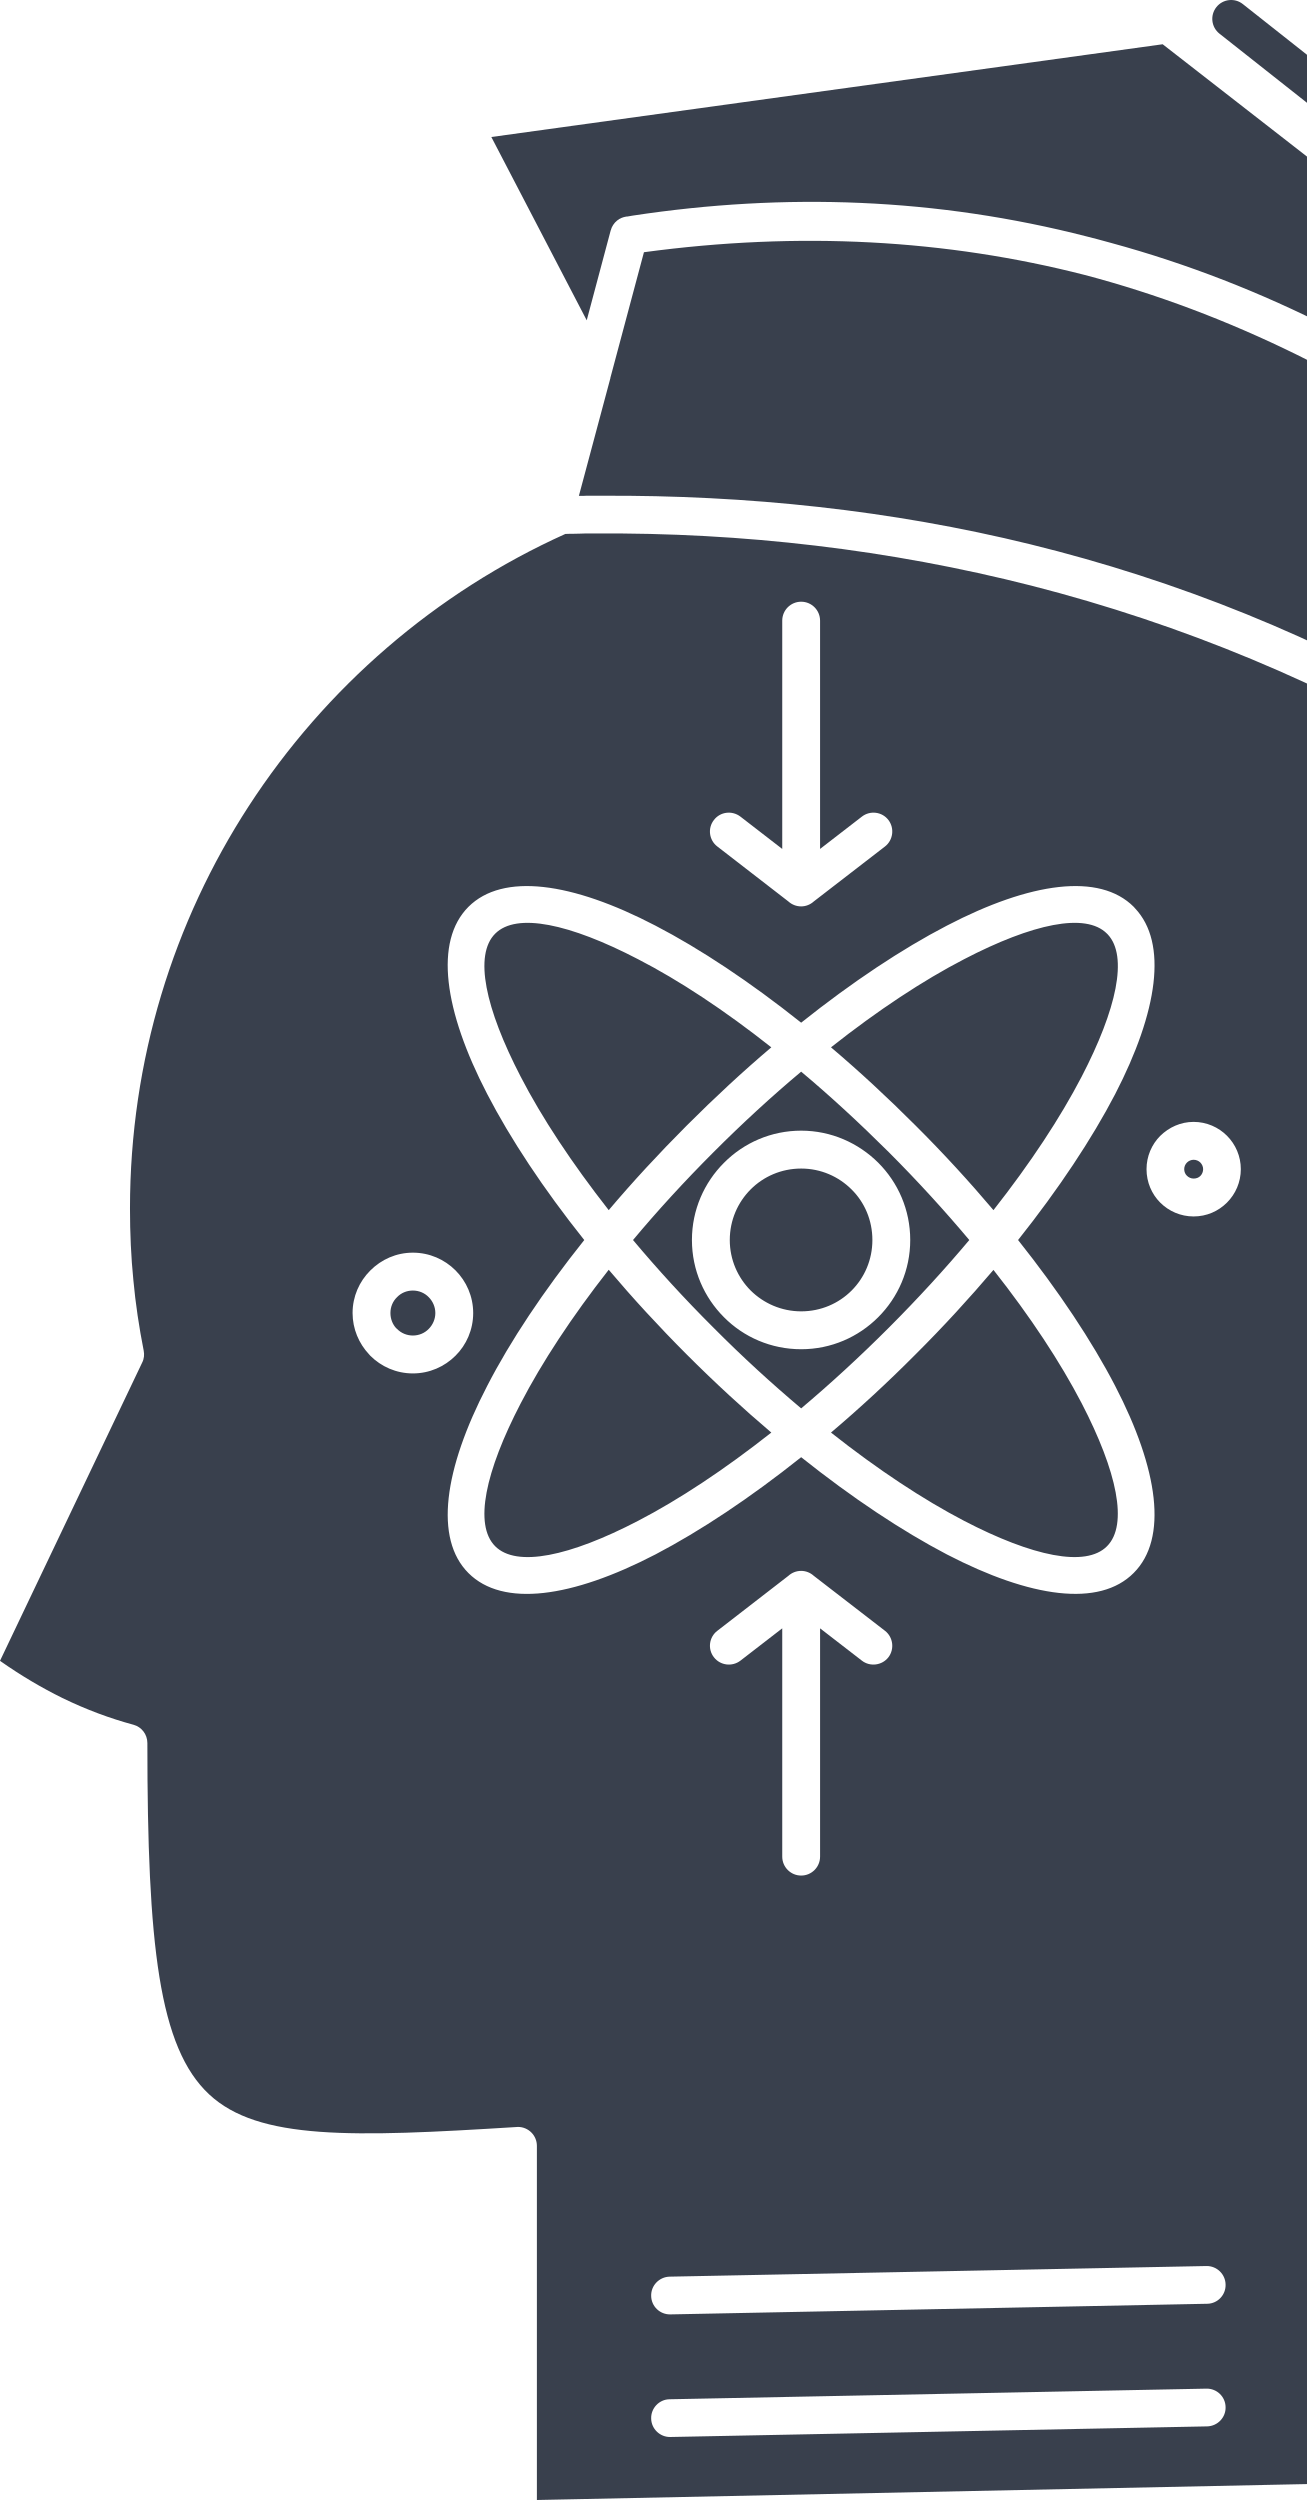
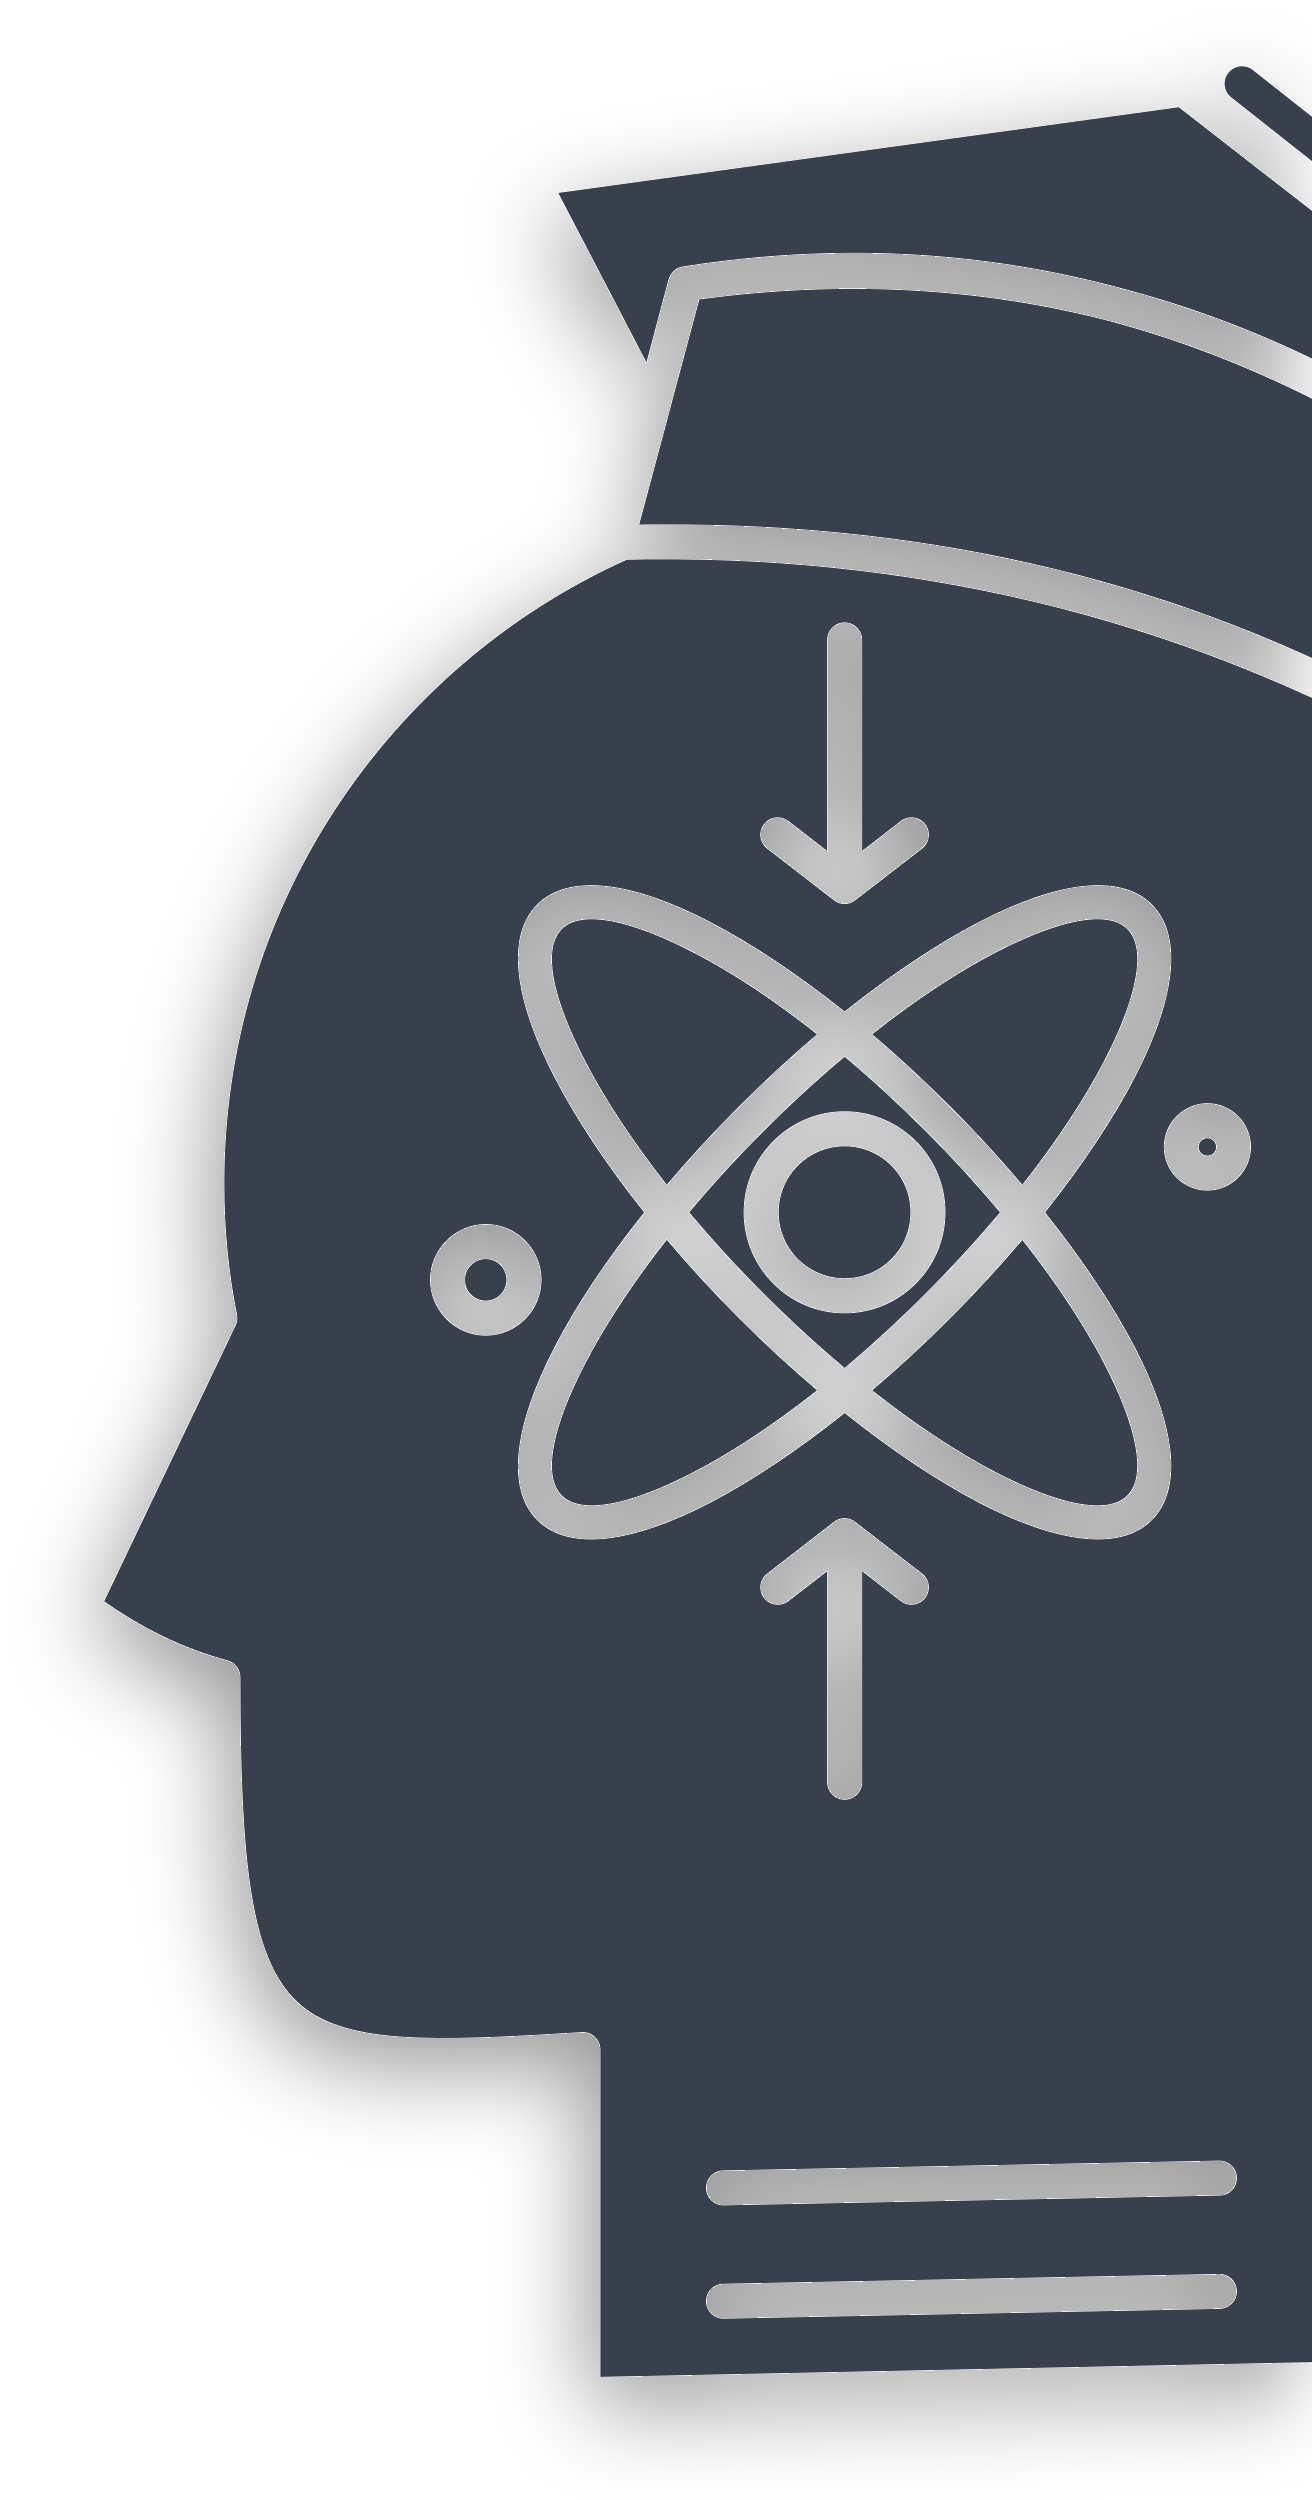
- <svg xmlns="http://www.w3.org/2000/svg" width="255" height="488" viewBox="0 0 255 488" fill="none">
-   <path fill-rule="evenodd" clip-rule="evenodd" d="M284.789 149.117C258.784 133.511 230.769 121.845 201.371 114.33C173.624 107.263 144.976 103.925 116.059 104.136H115.639H114.648H114.168L113.207 104.166L111.796 104.198H111.225L110.355 104.226C85.01 115.652 63.57 134.233 48.556 157.354C33.901 179.935 25.373 206.905 25.373 235.889C25.373 240.73 25.583 245.388 26.035 249.899C26.456 254.471 27.146 259.071 28.048 263.64C28.198 264.392 28.137 265.233 27.747 265.985L0 324.195C4.144 327.112 8.199 329.487 12.162 331.441C16.845 333.725 21.501 335.441 26.065 336.674C27.627 337.094 28.767 338.536 28.767 340.251C28.767 379.699 31.02 399.693 40.839 408.832C50.449 417.792 68.796 417.191 100.627 415.207L101.107 415.177C103.148 415.177 104.801 416.832 104.801 418.876V488L266.114 484.663L266.954 344.099C266.924 343.076 267.286 342.026 268.095 341.274C282.419 327.834 294.011 311.536 301.907 293.288C309.505 275.727 313.738 256.305 313.738 235.89C313.738 219.141 310.887 203.085 305.662 188.173C300.735 174.012 293.618 160.873 284.789 149.117ZM211.789 53.684C184.705 46.738 156.027 45.145 125.698 49.235L119.182 73.619L119.152 73.708V73.797L112.997 96.799H113.837L114.408 96.77H115.31H115.849H116.78H117.291C145.996 96.619 173.985 99.597 201.1 106.242C229.748 113.278 257.404 124.344 283.891 140.007C284.279 139.886 284.701 139.797 285.121 139.827C286.801 132.761 288.064 125.877 289.294 119.05C290.794 110.964 292.267 102.875 294.367 94.545C267.042 74.339 239.477 60.989 211.789 53.684ZM119.211 44.964L119.242 44.904L119.272 44.844V44.782L119.302 44.752V44.724V44.693L119.331 44.664V44.604H119.361V44.542V44.513L119.391 44.484V44.453L119.42 44.425V44.394L119.452 44.333L119.482 44.304V44.274L119.512 44.215L119.541 44.183V44.154L119.571 44.124V44.095L119.601 44.066L119.632 44.035V44.005L119.662 43.976V43.941L119.692 43.912L119.721 43.883V43.853L119.751 43.824L119.781 43.792V43.761L119.81 43.732H119.842L119.872 43.671L119.901 43.611L119.961 43.549L119.99 43.52L120.02 43.46H120.052L120.082 43.399L120.111 43.369L120.141 43.339L120.171 43.311H120.2L120.232 43.28V43.251L120.262 43.222H120.291L120.321 43.19L120.351 43.161L120.38 43.131V43.102H120.41L120.442 43.073L120.472 43.043L120.501 43.011H120.531L120.561 42.983L120.622 42.922L120.681 42.894L120.741 42.863L120.8 42.834L120.832 42.772H120.861L120.891 42.743H120.921L120.95 42.713H120.98L121.01 42.684H121.042L121.071 42.655H121.101L121.131 42.625H121.16L121.19 42.594H121.222L121.251 42.565L121.311 42.535H121.34L121.4 42.505L121.461 42.476H121.52L121.55 42.446H121.58H121.609L121.641 42.415H121.671H121.701L121.73 42.386H121.79H121.821L121.851 42.356H121.881H121.91L121.94 42.327H121.97H122.031H122.061L122.09 42.298H122.12H122.15H122.179H122.211L122.271 42.268H122.3H122.36H122.451L123.502 42.087C153.259 37.577 182.838 38.629 212.206 46.176L214.162 46.678L216.924 47.43C246.592 55.517 274.459 69.86 300.613 90.034C300.882 90.184 301.122 90.396 301.302 90.635L301.333 90.664L301.393 90.727L301.604 90.996V91.025L301.632 91.055L301.662 91.086C301.843 91.356 301.963 91.656 302.052 91.957H302.082C302.291 92.618 302.324 93.341 302.111 94.03C300.941 98.452 300.19 102.511 299.44 106.57L298.659 110.838L331.421 89.942L226.952 8.639L95.91 26.744L114.528 62.524L119.211 44.964ZM150.561 204.439C141.402 197.194 132.545 191.359 124.556 187.242C111.194 180.296 100.834 178.069 96.661 182.25C92.487 186.429 94.708 196.802 101.646 210.181C105.76 218.149 111.615 227.019 118.821 236.219C123.476 230.719 128.581 225.186 134.046 219.712C139.542 214.21 145.066 209.1 150.561 204.439ZM162.212 279.638C171.371 286.882 180.229 292.716 188.187 296.866C201.549 303.812 211.94 306.006 216.085 301.827C220.257 297.648 218.066 287.273 211.129 273.894C206.985 265.927 201.16 257.057 193.923 247.886C189.268 253.359 184.193 258.921 178.697 264.393C173.232 269.895 167.708 274.975 162.212 279.638ZM139.272 259.162C144.945 264.875 150.711 270.135 156.387 274.916C162.061 270.135 167.797 264.875 173.503 259.162C179.178 253.479 184.433 247.735 189.207 242.053C184.433 236.37 179.178 230.597 173.503 224.914C167.796 219.233 162.061 213.94 156.387 209.189C150.711 213.941 144.946 219.233 139.272 224.914C133.596 230.597 128.31 236.37 123.565 242.053C128.31 247.705 133.565 253.479 139.272 259.162ZM162.212 204.439C167.708 209.1 173.232 214.21 178.697 219.683C184.194 225.155 189.269 230.719 193.923 236.219C201.16 227.019 206.985 218.149 211.129 210.181C217.975 196.983 220.228 186.67 216.234 182.399L216.083 182.249C211.939 178.068 201.548 180.295 188.186 187.241C180.229 191.359 171.371 197.194 162.212 204.439ZM114.047 242.053C106.059 232.04 99.634 222.298 95.099 213.549C86.63 197.223 84.74 183.753 91.435 177.017C98.162 170.312 111.615 172.177 127.95 180.687C136.687 185.227 146.387 191.661 156.387 199.628C166.387 191.66 176.086 185.227 184.823 180.687C201.16 172.177 214.611 170.312 221.309 177.017L221.549 177.29C227.976 184.084 226.025 197.434 217.677 213.579C213.142 222.298 206.686 232.039 198.728 242.053C206.686 252.066 213.141 261.777 217.677 270.527C226.144 286.853 228.006 300.323 221.31 307.027C214.613 313.793 201.161 311.898 184.825 303.42C176.087 298.85 166.388 292.415 156.388 284.447C146.388 292.415 136.688 298.85 127.951 303.42C111.616 311.898 98.162 313.793 91.436 307.058C84.741 300.353 86.633 286.853 95.1 270.527C99.604 261.777 106.059 252.066 114.047 242.053ZM134.046 264.393C128.582 258.922 123.476 253.36 118.821 247.857C111.614 257.057 105.79 265.927 101.646 273.924C94.709 287.273 92.487 297.647 96.661 301.827C100.834 306.007 111.194 303.812 124.556 296.866C132.545 292.716 141.373 286.882 150.561 279.638C145.066 274.975 139.542 269.895 134.046 264.393ZM234.311 229.546C234.641 229.214 234.852 228.734 234.852 228.222C234.852 227.742 234.641 227.26 234.311 226.928C233.98 226.598 233.501 226.388 232.989 226.388C232.51 226.388 232.029 226.598 231.698 226.928C231.368 227.26 231.157 227.71 231.157 228.222C231.157 228.735 231.368 229.215 231.698 229.516C232.029 229.846 232.51 230.057 232.989 230.057C233.532 230.056 233.98 229.876 234.311 229.546ZM242.208 228.222C242.208 230.748 241.187 233.063 239.505 234.747C237.823 236.429 235.543 237.451 232.989 237.451C230.466 237.451 228.156 236.429 226.473 234.747C224.822 233.093 223.802 230.778 223.802 228.222C223.802 225.696 224.823 223.382 226.473 221.727C228.186 220.044 230.468 218.993 232.989 218.993C235.543 218.993 237.856 220.044 239.505 221.698C241.187 223.382 242.208 225.696 242.208 228.222ZM77.502 253.209C76.691 253.99 76.211 255.072 76.211 256.305C76.211 257.447 76.632 258.499 77.322 259.251L77.502 259.403C78.282 260.214 79.394 260.694 80.594 260.694C81.796 260.694 82.906 260.214 83.686 259.403C84.467 258.621 84.978 257.507 84.978 256.305C84.978 255.101 84.467 253.99 83.686 253.209C82.905 252.397 81.795 251.914 80.594 251.914C79.363 251.914 78.282 252.397 77.502 253.209ZM68.823 256.305C68.823 253.057 70.145 250.14 72.277 248.008C74.44 245.842 77.351 244.52 80.596 244.52C83.839 244.52 86.781 245.842 88.914 247.976C91.044 250.113 92.366 253.059 92.366 256.306C92.366 259.554 91.043 262.53 88.914 264.634C86.781 266.77 83.838 268.093 80.596 268.093C77.351 268.093 74.41 266.77 72.277 264.634L72.038 264.364C70.056 262.257 68.823 259.403 68.823 256.305ZM166.235 232.19C163.715 229.664 160.231 228.101 156.387 228.101C152.512 228.101 149.031 229.665 146.538 232.161C144.015 234.687 142.454 238.174 142.454 242.053C142.454 245.901 144.014 249.39 146.538 251.914C149.06 254.411 152.543 255.975 156.387 255.975C160.23 255.975 163.715 254.441 166.235 251.914C168.758 249.39 170.29 245.901 170.29 242.053C170.29 238.174 168.758 234.687 166.235 232.19ZM156.387 220.705C162.242 220.705 167.558 223.111 171.431 226.96C175.304 230.836 177.677 236.16 177.677 242.053C177.677 247.915 175.305 253.238 171.431 257.115C167.558 260.995 162.242 263.37 156.387 263.37C150.501 263.37 145.156 260.996 141.312 257.115C137.468 253.268 135.065 247.945 135.065 242.053C135.065 236.161 137.467 230.837 141.312 226.99C145.186 223.08 150.531 220.705 156.387 220.705ZM168.248 159.398C169.84 158.165 172.18 158.437 173.414 160.061C174.644 161.655 174.343 164 172.751 165.233L158.848 175.966C158.188 176.566 157.316 176.928 156.386 176.928C155.425 176.928 154.555 176.566 153.893 175.966L140.02 165.233C138.399 164 138.099 161.655 139.36 160.061C140.591 158.437 142.904 158.165 144.525 159.398L152.693 165.712V121.154C152.693 119.109 154.345 117.455 156.386 117.455C158.428 117.455 160.078 119.11 160.078 121.154V165.712L168.248 159.398ZM172.751 318.333C174.343 319.565 174.644 321.91 173.414 323.504C172.18 325.097 169.84 325.398 168.248 324.165L160.079 317.852V362.411C160.079 364.456 158.428 366.109 156.387 366.109C154.346 366.109 152.694 364.455 152.694 362.411V317.852L144.526 324.165C142.905 325.398 140.592 325.097 139.361 323.504C138.101 321.91 138.4 319.565 140.021 318.333L153.894 307.599C154.556 306.999 155.426 306.637 156.387 306.637C157.316 306.637 158.189 306.999 158.849 307.599L172.751 318.333ZM130.833 475.702C128.821 475.732 127.138 474.109 127.108 472.095C127.049 470.082 128.67 468.366 130.682 468.337L235.512 466.262C237.523 466.232 239.204 467.825 239.234 469.871C239.296 471.884 237.673 473.568 235.66 473.629L130.833 475.702ZM130.833 451.771C128.821 451.801 127.138 450.207 127.108 448.162C127.049 446.149 128.67 444.465 130.682 444.403L235.512 442.329C237.523 442.301 239.204 443.923 239.234 445.937C239.296 447.982 237.673 449.666 235.66 449.695L130.833 451.771ZM238.035 6.567C236.443 5.306 236.173 2.99 237.434 1.397C238.696 -0.197 241.007 -0.467 242.599 0.795L331.605 71.122C333.196 72.384 333.468 74.7 332.205 76.293C330.973 77.887 328.661 78.157 327.069 76.894L238.035 6.567Z" fill="#39404D" />
+ <svg xmlns="http://www.w3.org/2000/svg" width="277" height="528" viewBox="0 0 277 528" fill="none">
+   <g filter="url(#filter0_d_796_998)">
+     <path fill-rule="evenodd" clip-rule="evenodd" d="M306.789 163.117C280.784 147.511 252.769 135.845 223.371 128.33C195.624 121.263 166.976 117.925 138.059 118.136H137.639H136.648H136.168L135.207 118.166L133.796 118.198H133.225L132.355 118.226C107.01 129.652 85.57 148.233 70.556 171.354C55.901 193.935 47.373 220.905 47.373 249.889C47.373 254.73 47.583 259.388 48.035 263.899C48.456 268.471 49.146 273.071 50.048 277.64C50.198 278.392 50.137 279.233 49.747 279.985L22 338.195C26.144 341.112 30.199 343.487 34.162 345.441C38.845 347.725 43.501 349.441 48.065 350.674C49.627 351.094 50.767 352.536 50.767 354.251C50.767 393.699 53.02 413.693 62.839 422.832C72.449 431.792 90.796 431.191 122.627 429.207L123.107 429.177C125.148 429.177 126.801 430.832 126.801 432.876V502L288.114 498.663L288.954 358.099C288.924 357.076 289.286 356.026 290.095 355.274C304.419 341.834 316.011 325.536 323.907 307.288C331.505 289.727 335.738 270.305 335.738 249.89C335.738 233.141 332.887 217.085 327.662 202.173C322.735 188.012 315.618 174.873 306.789 163.117ZM233.789 67.684C206.705 60.738 178.027 59.145 147.698 63.235L141.182 87.619L141.152 87.708V87.797L134.997 110.799H135.837L136.408 110.77H137.31H137.849H138.78H139.291C167.996 110.619 195.985 113.597 223.1 120.242C251.748 127.278 279.404 138.344 305.891 154.007C306.279 153.886 306.701 153.797 307.121 153.827C308.801 146.761 310.064 139.877 311.294 133.05C312.794 124.964 314.267 116.875 316.367 108.545C289.042 88.339 261.477 74.989 233.789 67.684ZM141.211 58.964L141.242 58.904L141.272 58.844V58.782L141.302 58.752V58.724V58.693L141.331 58.664V58.604H141.361V58.542V58.513L141.391 58.484V58.453L141.42 58.425V58.394L141.452 58.333L141.482 58.304V58.274L141.512 58.215L141.541 58.183V58.154L141.571 58.124V58.095L141.601 58.066L141.632 58.035V58.005L141.662 57.976V57.941L141.692 57.912L141.721 57.883V57.853L141.751 57.824L141.781 57.792V57.761L141.81 57.732H141.842L141.872 57.671L141.901 57.611L141.961 57.549L141.99 57.52L142.02 57.46H142.052L142.082 57.399L142.111 57.369L142.141 57.339L142.171 57.311H142.2L142.232 57.28V57.251L142.262 57.222H142.291L142.321 57.19L142.351 57.161L142.38 57.131V57.102H142.41L142.442 57.073L142.472 57.043L142.501 57.011H142.531L142.561 56.983L142.622 56.922L142.681 56.894L142.741 56.863L142.8 56.834L142.832 56.772H142.861L142.891 56.743H142.921L142.95 56.713H142.98L143.01 56.684H143.042L143.071 56.655H143.101L143.131 56.625H143.16L143.19 56.594H143.222L143.251 56.565L143.311 56.535H143.34L143.4 56.505L143.461 56.476H143.52L143.55 56.446H143.58H143.609L143.641 56.415H143.671H143.701L143.73 56.386H143.79H143.821L143.851 56.356H143.881H143.91L143.94 56.327H143.97H144.031H144.061L144.09 56.298H144.12H144.15H144.179H144.211L144.271 56.268H144.3H144.36H144.451L145.502 56.087C175.259 51.577 204.838 52.629 234.206 60.176L236.162 60.678L238.924 61.43C268.592 69.517 296.459 83.86 322.613 104.034C322.882 104.184 323.122 104.396 323.302 104.635L323.333 104.664L323.393 104.727L323.604 104.996V105.025L323.632 105.055L323.662 105.086C323.843 105.356 323.963 105.656 324.052 105.957H324.082C324.291 106.618 324.324 107.341 324.111 108.03C322.941 112.452 322.19 116.511 321.44 120.57L320.659 124.838L353.421 103.941L248.952 22.639L117.91 40.744L136.528 76.524L141.211 58.964ZM172.561 218.439C163.402 211.194 154.545 205.359 146.556 201.242C133.194 194.296 122.834 192.069 118.661 196.25C114.487 200.429 116.708 210.802 123.646 224.181C127.76 232.149 133.615 241.019 140.821 250.219C145.476 244.719 150.581 239.186 156.046 233.712C161.542 228.21 167.066 223.1 172.561 218.439ZM184.212 293.638C193.371 300.882 202.229 306.716 210.187 310.866C223.549 317.812 233.94 320.006 238.085 315.827C242.257 311.648 240.066 301.273 233.129 287.894C228.985 279.927 223.16 271.057 215.923 261.886C211.268 267.359 206.193 272.921 200.697 278.393C195.232 283.895 189.708 288.975 184.212 293.638ZM161.272 273.162C166.945 278.875 172.711 284.135 178.387 288.916C184.061 284.135 189.797 278.875 195.503 273.162C201.178 267.479 206.433 261.735 211.207 256.053C206.433 250.37 201.178 244.597 195.503 238.914C189.796 233.233 184.061 227.94 178.387 223.189C172.711 227.941 166.946 233.233 161.272 238.914C155.596 244.597 150.31 250.37 145.565 256.053C150.31 261.705 155.565 267.479 161.272 273.162ZM184.212 218.439C189.708 223.1 195.232 228.21 200.697 233.683C206.194 239.155 211.269 244.719 215.923 250.219C223.16 241.019 228.985 232.149 233.129 224.181C239.975 210.983 242.228 200.67 238.234 196.399L238.083 196.249C233.939 192.068 223.548 194.295 210.186 201.241C202.229 205.359 193.371 211.194 184.212 218.439ZM136.047 256.053C128.059 246.04 121.634 236.298 117.099 227.549C108.63 211.223 106.74 197.753 113.435 191.017C120.162 184.312 133.615 186.177 149.95 194.687C158.687 199.227 168.387 205.661 178.387 213.628C188.387 205.66 198.086 199.227 206.823 194.687C223.16 186.177 236.611 184.312 243.309 191.017L243.549 191.29C249.976 198.084 248.025 211.434 239.677 227.579C235.142 236.298 228.686 246.039 220.728 256.053C228.686 266.066 235.141 275.777 239.677 284.527C248.144 300.853 250.006 314.323 243.31 321.027C236.613 327.793 223.161 325.898 206.825 317.42C198.087 312.85 188.388 306.415 178.388 298.447C168.388 306.415 158.688 312.85 149.951 317.42C133.616 325.898 120.162 327.793 113.436 321.058C106.741 314.353 108.633 300.853 117.1 284.527C121.604 275.777 128.059 266.066 136.047 256.053ZM156.046 278.393C150.582 272.922 145.476 267.36 140.821 261.857C133.614 271.057 127.79 279.927 123.646 287.924C116.709 301.273 114.487 311.647 118.661 315.827C122.834 320.007 133.194 317.812 146.556 310.866C154.545 306.716 163.373 300.882 172.561 293.638C167.066 288.975 161.542 283.895 156.046 278.393ZM256.311 243.546C256.641 243.214 256.852 242.734 256.852 242.222C256.852 241.742 256.641 241.26 256.311 240.928C255.98 240.598 255.501 240.388 254.989 240.388C254.51 240.388 254.029 240.598 253.698 240.928C253.368 241.26 253.157 241.71 253.157 242.222C253.157 242.735 253.368 243.215 253.698 243.516C254.029 243.846 254.51 244.057 254.989 244.057C255.532 244.056 255.98 243.876 256.311 243.546ZM264.208 242.222C264.208 244.748 263.187 247.063 261.505 248.747C259.823 250.429 257.543 251.451 254.989 251.451C252.466 251.451 250.156 250.429 248.473 248.747C246.822 247.093 245.802 244.778 245.802 242.222C245.802 239.696 246.823 237.382 248.473 235.727C250.186 234.044 252.468 232.993 254.989 232.993C257.543 232.993 259.856 234.044 261.505 235.698C263.187 237.382 264.208 239.696 264.208 242.222ZM99.502 267.209C98.691 267.99 98.211 269.072 98.211 270.305C98.211 271.447 98.632 272.499 99.322 273.251L99.502 273.403C100.283 274.214 101.394 274.694 102.594 274.694C103.796 274.694 104.906 274.214 105.686 273.403C106.467 272.621 106.978 271.507 106.978 270.305C106.978 269.101 106.467 267.99 105.686 267.209C104.905 266.397 103.795 265.914 102.594 265.914C101.363 265.914 100.283 266.397 99.502 267.209ZM90.823 270.305C90.823 267.057 92.145 264.14 94.277 262.008C96.44 259.842 99.351 258.52 102.595 258.52C105.839 258.52 108.781 259.842 110.914 261.976C113.044 264.113 114.366 267.059 114.366 270.306C114.366 273.554 113.043 276.53 110.914 278.634C108.781 280.77 105.838 282.093 102.595 282.093C99.351 282.093 96.41 280.77 94.277 278.634L94.038 278.364C92.056 276.257 90.823 273.403 90.823 270.305ZM188.235 246.19C185.715 243.664 182.231 242.101 178.387 242.101C174.512 242.101 171.031 243.665 168.538 246.161C166.015 248.687 164.454 252.174 164.454 256.053C164.454 259.901 166.014 263.39 168.538 265.914C171.06 268.411 174.543 269.975 178.387 269.975C182.23 269.975 185.715 268.441 188.235 265.914C190.758 263.39 192.29 259.901 192.29 256.053C192.29 252.174 190.758 248.687 188.235 246.19ZM178.387 234.705C184.242 234.705 189.558 237.111 193.431 240.96C197.304 244.836 199.677 250.16 199.677 256.053C199.677 261.915 197.305 267.238 193.431 271.115C189.558 274.995 184.242 277.37 178.387 277.37C172.501 277.37 167.156 274.996 163.312 271.115C159.468 267.268 157.065 261.945 157.065 256.053C157.065 250.161 159.467 244.837 163.312 240.99C167.186 237.08 172.531 234.705 178.387 234.705ZM190.248 173.398C191.84 172.165 194.18 172.437 195.414 174.061C196.644 175.655 196.343 178 194.751 179.233L180.848 189.966C180.188 190.566 179.316 190.928 178.386 190.928C177.425 190.928 176.555 190.566 175.893 189.966L162.02 179.233C160.399 178 160.099 175.655 161.36 174.061C162.591 172.437 164.904 172.165 166.525 173.398L174.693 179.712V135.154C174.693 133.109 176.345 131.455 178.386 131.455C180.428 131.455 182.078 133.11 182.078 135.154V179.712L190.248 173.398ZM194.751 332.333C196.343 333.565 196.644 335.91 195.414 337.504C194.18 339.097 191.84 339.398 190.248 338.165L182.079 331.852V376.411C182.079 378.456 180.428 380.109 178.387 380.109C176.346 380.109 174.694 378.455 174.694 376.411V331.852L166.526 338.165C164.905 339.398 162.592 339.097 161.361 337.504C160.101 335.91 160.4 333.565 162.021 332.333L175.894 321.599C176.556 320.999 177.426 320.637 178.387 320.637C179.316 320.637 180.189 320.999 180.849 321.599L194.751 332.333ZM152.833 489.702C150.821 489.732 149.138 488.109 149.108 486.095C149.049 484.082 150.67 482.366 152.682 482.337L257.512 480.262C259.523 480.232 261.204 481.825 261.234 483.871C261.296 485.884 259.673 487.568 257.66 487.629L152.833 489.702ZM152.833 465.771C150.821 465.801 149.138 464.207 149.108 462.162C149.049 460.149 150.67 458.465 152.682 458.403L257.512 456.329C259.523 456.301 261.204 457.923 261.234 459.937C261.296 461.982 259.673 463.666 257.66 463.695L152.833 465.771ZM260.035 20.567C258.443 19.306 258.173 16.99 259.434 15.397C260.696 13.803 263.007 13.533 264.599 14.795L353.605 85.122C355.196 86.384 355.468 88.7 354.205 90.293C352.973 91.887 350.661 92.157 349.069 90.894L260.035 20.567Z" fill="#39404D" />
+   </g>
+   <defs>
+     <filter id="filter0_d_796_998" x="0" y="0" width="373" height="528" filterUnits="userSpaceOnUse" color-interpolation-filters="sRGB">
+       <feFlood flood-opacity="0" result="BackgroundImageFix" />
+       <feColorMatrix in="SourceAlpha" type="matrix" values="0 0 0 0 0 0 0 0 0 0 0 0 0 0 0 0 0 0 127 0" result="hardAlpha" />
+       <feOffset dx="-2" dy="6" />
+       <feGaussianBlur stdDeviation="10" />
+       <feComposite in2="hardAlpha" operator="out" />
+       <feColorMatrix type="matrix" values="0 0 0 0 0 0 0 0 0 0 0 0 0 0 0 0 0 0 0.41 0" />
+       <feBlend mode="normal" in2="BackgroundImageFix" result="effect1_dropShadow_796_998" />
+       <feBlend mode="normal" in="SourceGraphic" in2="effect1_dropShadow_796_998" result="shape" />
+     </filter>
+   </defs>
</svg>
